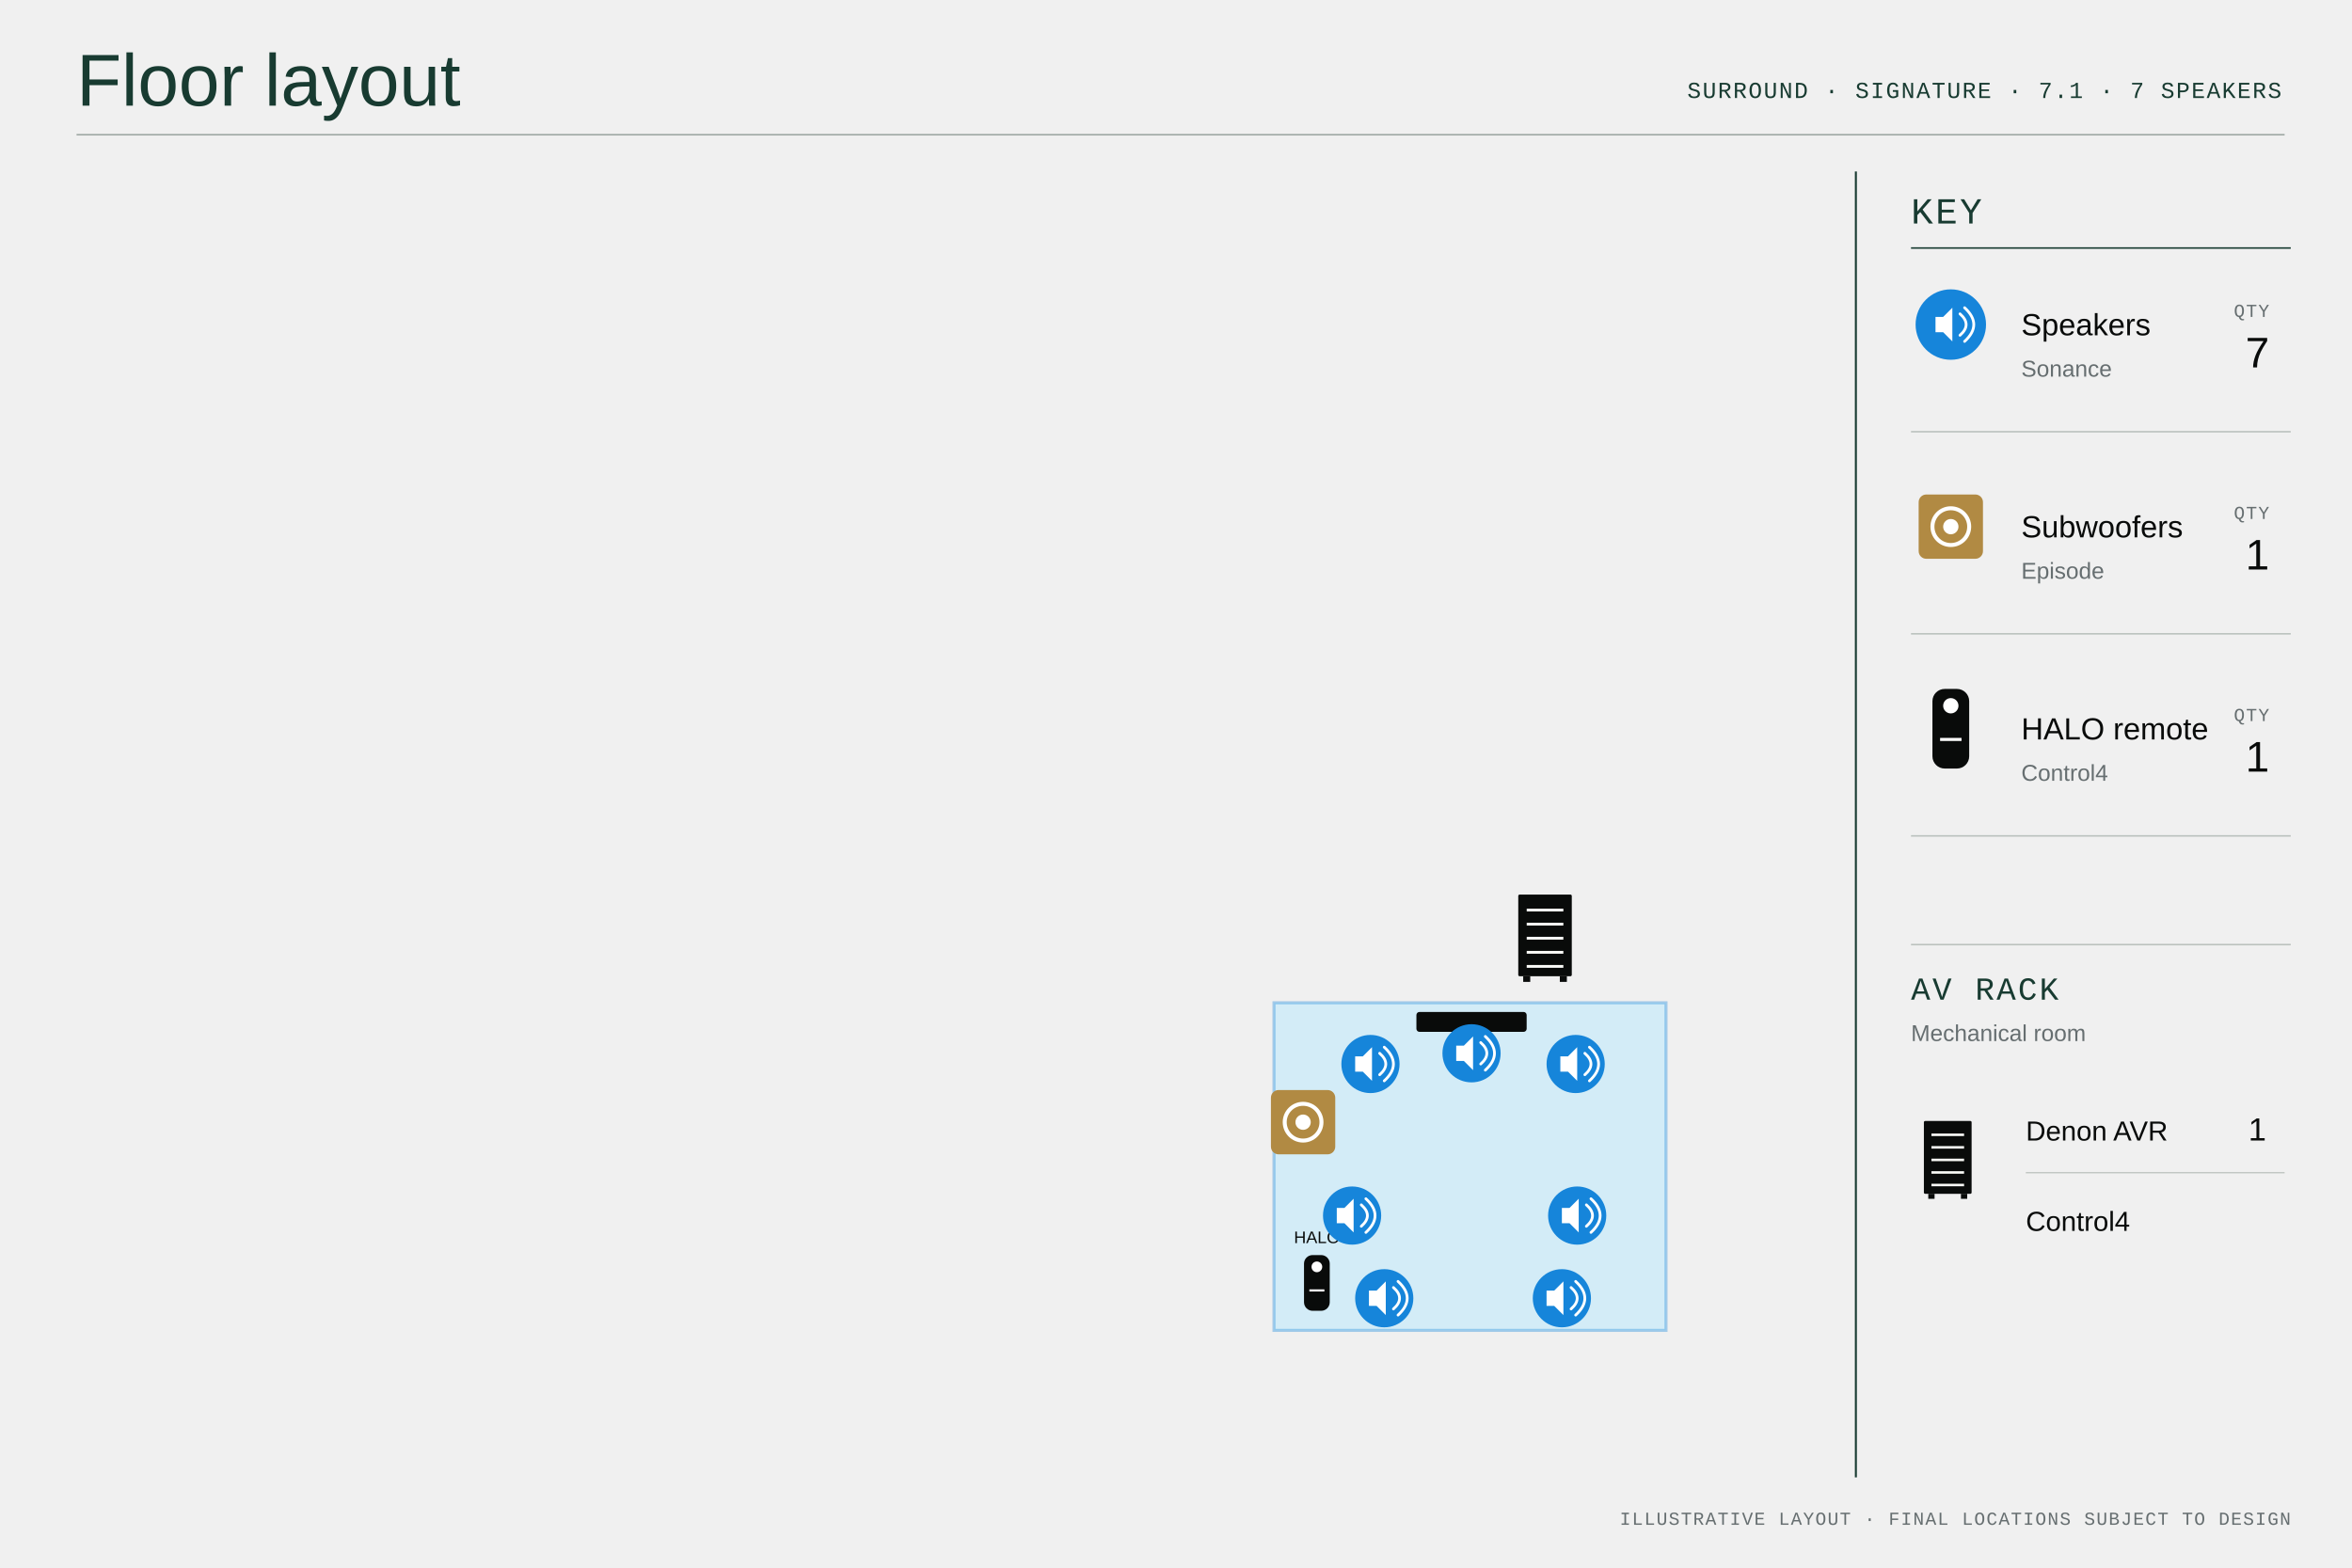
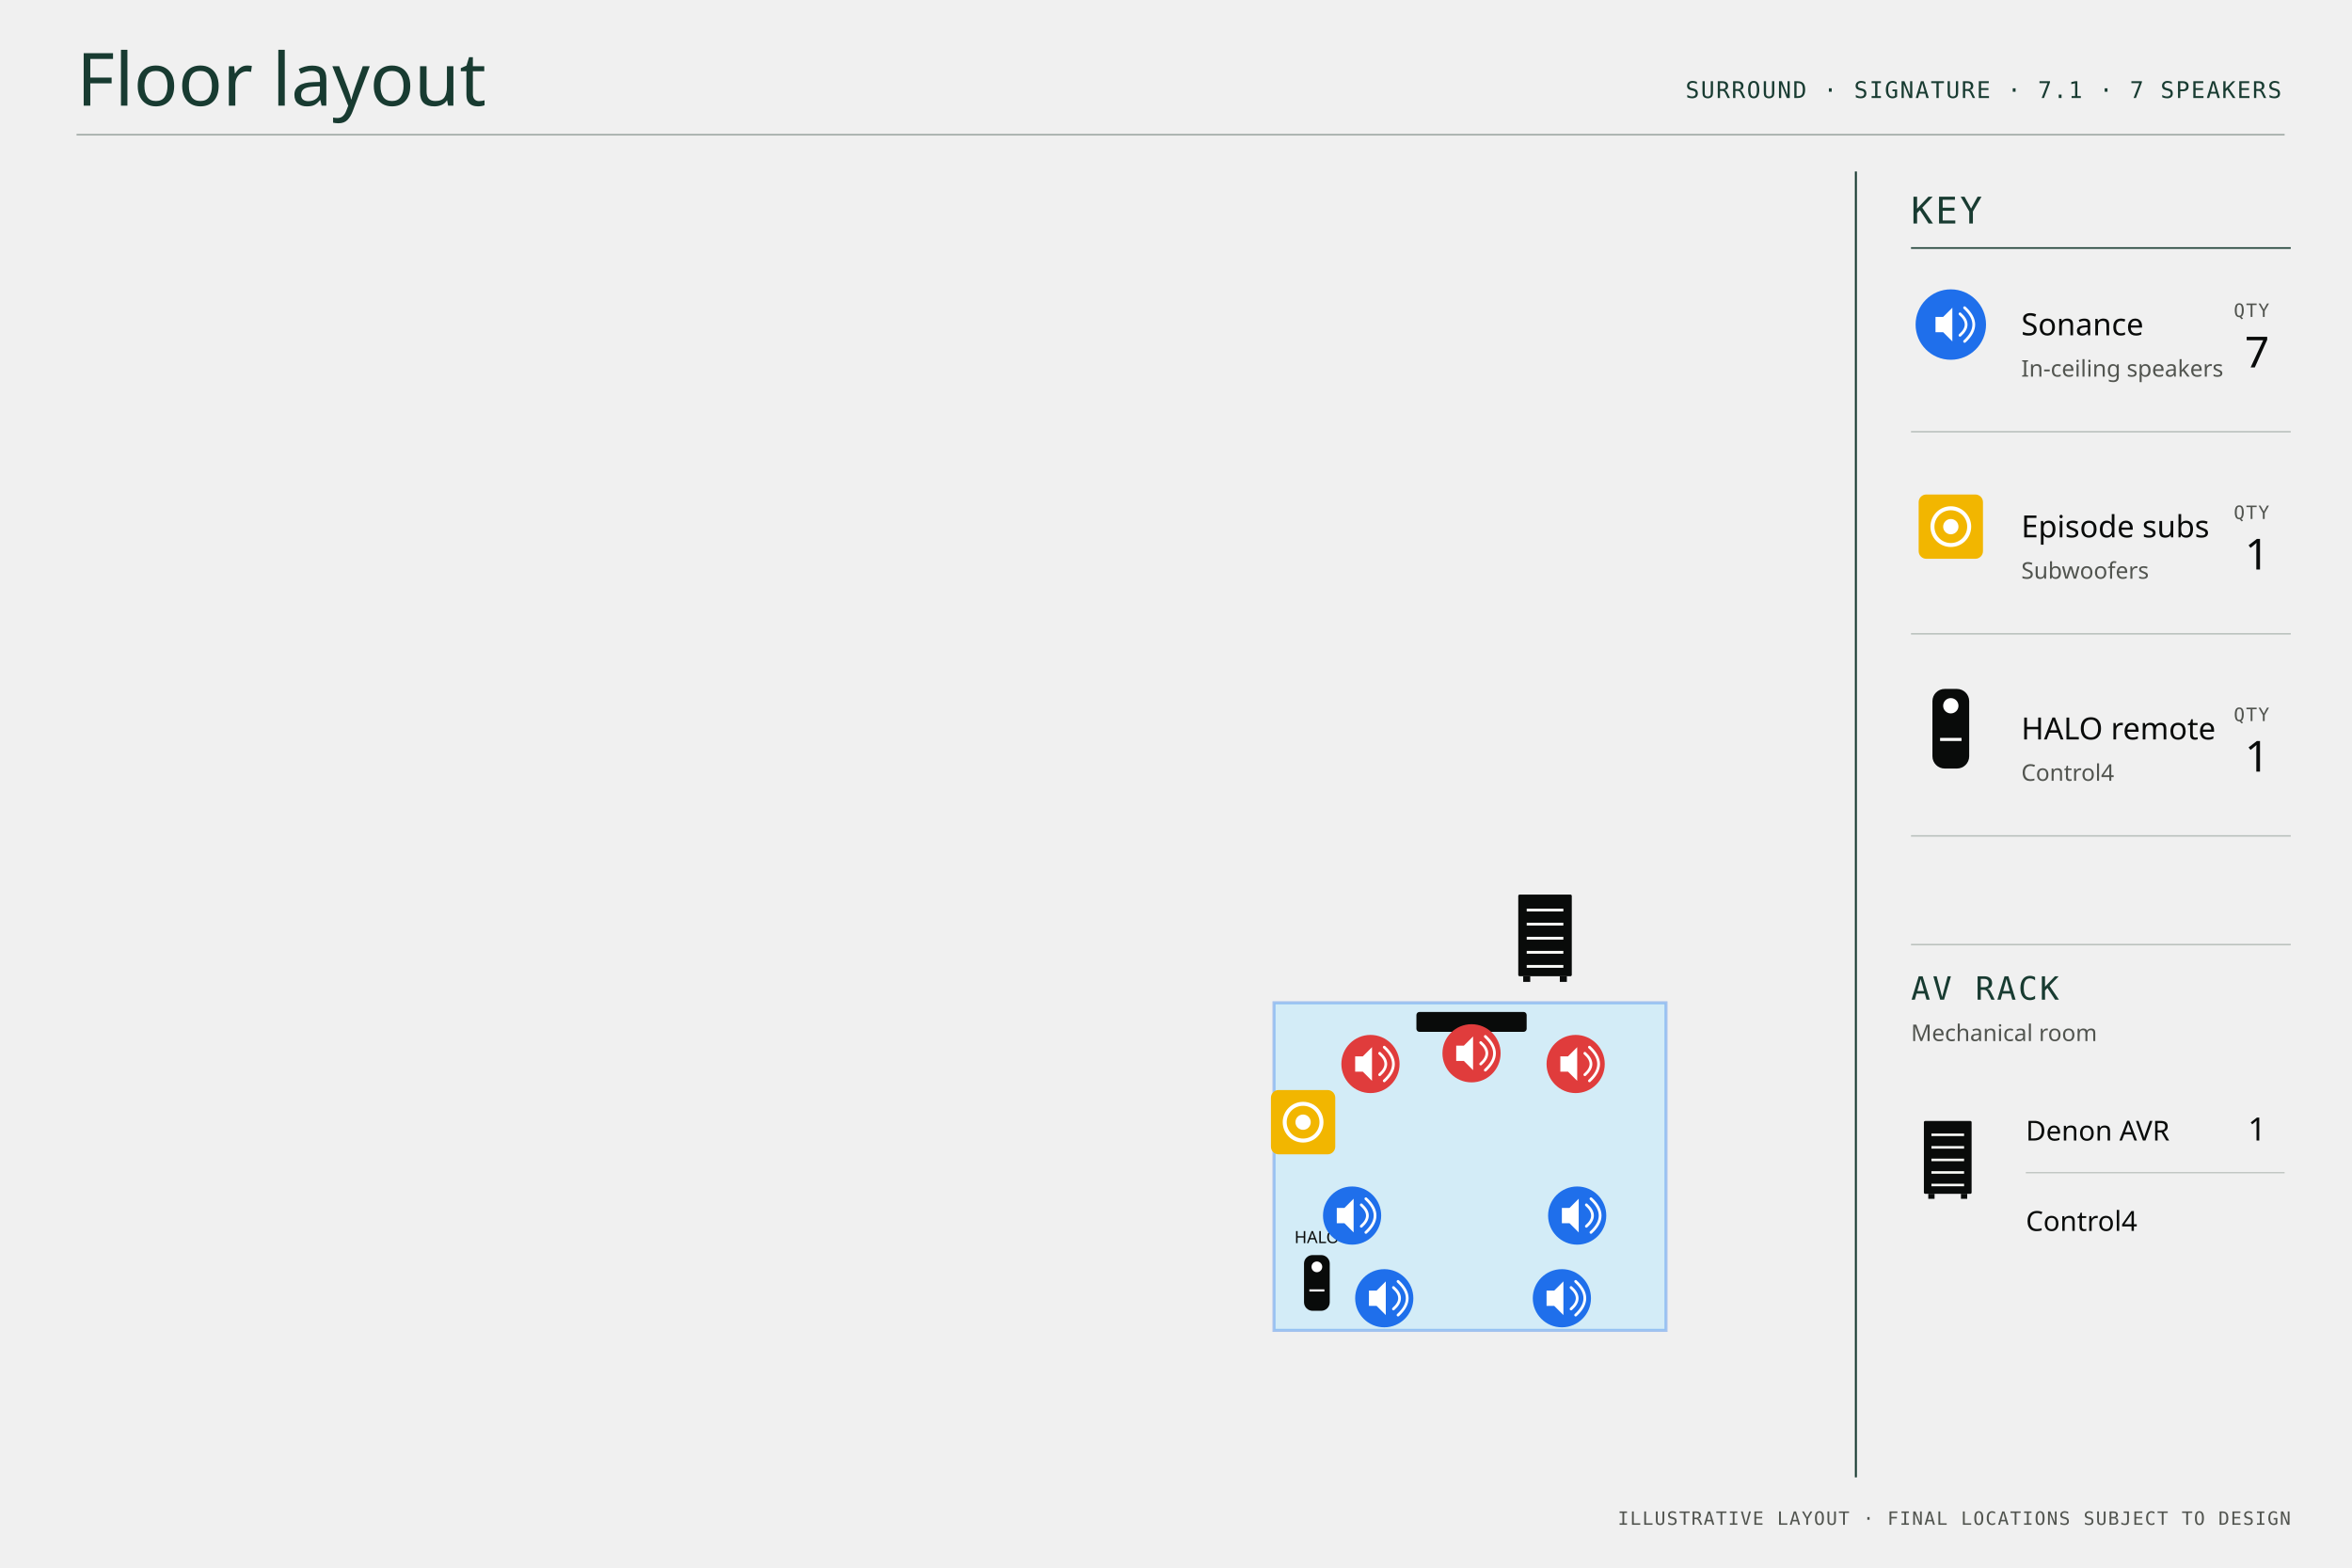
<svg xmlns="http://www.w3.org/2000/svg" viewBox="0 0 1536 1024" width="1536" height="1024" role="img" aria-label="Surround Signature floor layout and equipment key">
-   <text x="50" y="69" fill="#183B31" font-family="Arial,Helvetica,sans-serif" font-size="48">Floor layout</text>
-   <text x="1490" y="64" fill="#183B31" font-family="IBM Plex Mono,Courier New,monospace" font-size="15" letter-spacing=".065em" text-anchor="end">SURROUND · SIGNATURE · 7.1 · 7 SPEAKERS</text>
+   <text x="50" y="69" fill="#183B31" font-family="Schibsted Grotesk,sans-serif" font-size="48">Floor layout</text>
+   <text x="1490" y="64" fill="#183B31" font-family="IBM Plex Mono,monospace" font-size="15" letter-spacing=".065em" text-anchor="end">SURROUND · SIGNATURE · 7.1 · 7 SPEAKERS</text>
  <line x1="50" y1="88" x2="1492" y2="88" stroke="#9DA7A3" stroke-width="1" />
-   <rect x="832" y="655" width="256" height="214" fill="#BFE9FC" fill-opacity=".60" stroke="#1685DA" stroke-opacity=".35" stroke-width="2" />
+   <rect x="832" y="655" width="256" height="214" fill="#BFE9FC" fill-opacity=".60" stroke="#1F6FEB" stroke-opacity=".35" stroke-width="2" />
  <g transform="translate(860,838) scale(.70)" data-device="remote">
    <rect x="-12" y="-26" width="24" height="52" rx="8" fill="#090B0A" />
    <circle cy="-15" r="5" fill="white" />
    <path d="M-7 7h14" stroke="white" stroke-width="2" />
  </g>
-   <text x="860" y="812" fill="#090B0A" font-family="Arial,Helvetica,sans-serif" font-size="11" text-anchor="middle">HALO</text>
+   <text x="860" y="812" fill="#090B0A" font-family="Instrument Sans,sans-serif" font-size="11" text-anchor="middle">HALO</text>
  <rect x="925" y="661" width="72" height="13" rx="2" fill="#090B0A" />
  <line x1="961" y1="674" x2="961" y2="690" stroke="#090B0A" stroke-width="2" />
  <g transform="translate(895,695)">
-     <circle r="19" fill="#1685DA" />
+     <circle r="19" fill="#E03C3C" />
    <path d="M-10 -5h5l6 -6v22l-6 -6h-5z" fill="white" />
    <path d="M6 -7q8 7 0 14M9 -11q12 11 0 22" fill="none" stroke="white" stroke-width="1.8" stroke-linecap="round" />
  </g>
  <g transform="translate(961,688)">
-     <circle r="19" fill="#1685DA" />
+     <circle r="19" fill="#E03C3C" />
    <path d="M-10 -5h5l6 -6v22l-6 -6h-5z" fill="white" />
    <path d="M6 -7q8 7 0 14M9 -11q12 11 0 22" fill="none" stroke="white" stroke-width="1.8" stroke-linecap="round" />
  </g>
  <g transform="translate(1029,695)">
-     <circle r="19" fill="#1685DA" />
+     <circle r="19" fill="#E03C3C" />
    <path d="M-10 -5h5l6 -6v22l-6 -6h-5z" fill="white" />
    <path d="M6 -7q8 7 0 14M9 -11q12 11 0 22" fill="none" stroke="white" stroke-width="1.8" stroke-linecap="round" />
  </g>
  <g transform="translate(883,794)">
-     <circle r="19" fill="#1685DA" />
+     <circle r="19" fill="#1F6FEB" />
    <path d="M-10 -5h5l6 -6v22l-6 -6h-5z" fill="white" />
    <path d="M6 -7q8 7 0 14M9 -11q12 11 0 22" fill="none" stroke="white" stroke-width="1.8" stroke-linecap="round" />
  </g>
  <g transform="translate(1030,794)">
-     <circle r="19" fill="#1685DA" />
+     <circle r="19" fill="#1F6FEB" />
    <path d="M-10 -5h5l6 -6v22l-6 -6h-5z" fill="white" />
    <path d="M6 -7q8 7 0 14M9 -11q12 11 0 22" fill="none" stroke="white" stroke-width="1.8" stroke-linecap="round" />
  </g>
  <g transform="translate(904,848)">
-     <circle r="19" fill="#1685DA" />
+     <circle r="19" fill="#1F6FEB" />
    <path d="M-10 -5h5l6 -6v22l-6 -6h-5z" fill="white" />
    <path d="M6 -7q8 7 0 14M9 -11q12 11 0 22" fill="none" stroke="white" stroke-width="1.8" stroke-linecap="round" />
  </g>
  <g transform="translate(1020,848)">
-     <circle r="19" fill="#1685DA" />
+     <circle r="19" fill="#1F6FEB" />
    <path d="M-10 -5h5l6 -6v22l-6 -6h-5z" fill="white" />
    <path d="M6 -7q8 7 0 14M9 -11q12 11 0 22" fill="none" stroke="white" stroke-width="1.8" stroke-linecap="round" />
  </g>
  <g transform="translate(851,733)">
-     <rect x="-21" y="-21" width="42" height="42" rx="5" fill="#B18A43" />
+     <rect x="-21" y="-21" width="42" height="42" rx="5" fill="#F2B600" />
    <circle r="12" fill="none" stroke="white" stroke-width="2.6" />
    <circle r="5" fill="white" />
  </g>
  <g transform="translate(1009,611) scale(0.92)">
    <rect x="-19" y="-29" width="38" height="58" rx="1" fill="#090B0A" />
    <path d="M-13 -18h26M-13 -8h26M-13 2h26M-13 12h26M-13 22h26" stroke="#FAFBF7" stroke-width="2" />
    <path d="M-13 29v4m26 -4v4" stroke="#090B0A" stroke-width="5" />
  </g>
  <line x1="1212" y1="112" x2="1212" y2="965" stroke="#183B31" stroke-width="1.3" />
-   <text x="1248" y="146" fill="#183B31" font-family="IBM Plex Mono,Courier New,monospace" font-size="24" letter-spacing=".065em">KEY</text>
+   <text x="1248" y="146" fill="#183B31" font-family="IBM Plex Mono,monospace" font-size="24" letter-spacing=".065em">KEY</text>
  <line x1="1248" y1="162" x2="1496" y2="162" stroke="#183B31" stroke-width="1" />
  <g>
    <g transform="translate(1274,212)">
-       <circle r="23" fill="#1685DA" />
+       <circle r="23" fill="#1F6FEB" />
      <path d="M-10 -5h5l6 -6v22l-6 -6h-5z" fill="white" />
      <path d="M6 -7q8 7 0 14M9 -11q12 11 0 22" fill="none" stroke="white" stroke-width="1.8" stroke-linecap="round" />
    </g>
-     <text x="1320" y="219" fill="#090B0A" font-family="Arial,Helvetica,sans-serif" font-size="20">Speakers</text>
-     <text x="1320" y="246" fill="#666E70" font-family="Arial,Helvetica,sans-serif" font-size="15">Sonance</text>
-     <text x="1482" y="207" fill="#666E70" font-family="IBM Plex Mono,Courier New,monospace" font-size="12" letter-spacing=".065em" text-anchor="end">QTY</text>
-     <text x="1482" y="240" fill="#090B0A" font-family="Arial,Helvetica,sans-serif" font-size="28" text-anchor="end">7</text>
+     <text x="1320" y="219" fill="#090B0A" font-family="Instrument Sans,sans-serif" font-size="20">Sonance</text>
+     <text x="1320" y="246" fill="#51544F" font-family="Instrument Sans,sans-serif" font-size="15">In-ceiling speakers</text>
+     <text x="1482" y="207" fill="#51544F" font-family="IBM Plex Mono,monospace" font-size="12" letter-spacing=".065em" text-anchor="end">QTY</text>
+     <text x="1482" y="240" fill="#090B0A" font-family="Instrument Sans,sans-serif" font-size="28" text-anchor="end">7</text>
    <line x1="1248" y1="282" x2="1496" y2="282" stroke="#BBC2BE" stroke-width="1" />
  </g>
  <g>
    <g transform="translate(1274,344)">
-       <rect x="-21" y="-21" width="42" height="42" rx="5" fill="#B18A43" />
+       <rect x="-21" y="-21" width="42" height="42" rx="5" fill="#F2B600" />
      <circle r="12" fill="none" stroke="white" stroke-width="2.6" />
      <circle r="5" fill="white" />
    </g>
-     <text x="1320" y="351" fill="#090B0A" font-family="Arial,Helvetica,sans-serif" font-size="20">Subwoofers</text>
-     <text x="1320" y="378" fill="#666E70" font-family="Arial,Helvetica,sans-serif" font-size="15">Episode</text>
-     <text x="1482" y="339" fill="#666E70" font-family="IBM Plex Mono,Courier New,monospace" font-size="12" letter-spacing=".065em" text-anchor="end">QTY</text>
-     <text x="1482" y="372" fill="#090B0A" font-family="Arial,Helvetica,sans-serif" font-size="28" text-anchor="end">1</text>
+     <text x="1320" y="351" fill="#090B0A" font-family="Instrument Sans,sans-serif" font-size="20">Episode subs</text>
+     <text x="1320" y="378" fill="#51544F" font-family="Instrument Sans,sans-serif" font-size="15">Subwoofers</text>
+     <text x="1482" y="339" fill="#51544F" font-family="IBM Plex Mono,monospace" font-size="12" letter-spacing=".065em" text-anchor="end">QTY</text>
+     <text x="1482" y="372" fill="#090B0A" font-family="Instrument Sans,sans-serif" font-size="28" text-anchor="end">1</text>
    <line x1="1248" y1="414" x2="1496" y2="414" stroke="#BBC2BE" stroke-width="1" />
  </g>
  <g>
    <g transform="translate(1274,476)">
      <rect x="-12" y="-26" width="24" height="52" rx="8" fill="#090B0A" />
      <circle cy="-15" r="5" fill="white" />
      <path d="M-7 7h14" stroke="white" stroke-width="2" />
    </g>
-     <text x="1320" y="483" fill="#090B0A" font-family="Arial,Helvetica,sans-serif" font-size="20">HALO remote</text>
-     <text x="1320" y="510" fill="#666E70" font-family="Arial,Helvetica,sans-serif" font-size="15">Control4</text>
-     <text x="1482" y="471" fill="#666E70" font-family="IBM Plex Mono,Courier New,monospace" font-size="12" letter-spacing=".065em" text-anchor="end">QTY</text>
-     <text x="1482" y="504" fill="#090B0A" font-family="Arial,Helvetica,sans-serif" font-size="28" text-anchor="end">1</text>
+     <text x="1320" y="483" fill="#090B0A" font-family="Instrument Sans,sans-serif" font-size="20">HALO remote</text>
+     <text x="1320" y="510" fill="#51544F" font-family="Instrument Sans,sans-serif" font-size="15">Control4</text>
+     <text x="1482" y="471" fill="#51544F" font-family="IBM Plex Mono,monospace" font-size="12" letter-spacing=".065em" text-anchor="end">QTY</text>
+     <text x="1482" y="504" fill="#090B0A" font-family="Instrument Sans,sans-serif" font-size="28" text-anchor="end">1</text>
    <line x1="1248" y1="546" x2="1496" y2="546" stroke="#BBC2BE" stroke-width="1" />
  </g>
  <line x1="1248" y1="617" x2="1496" y2="617" stroke="#BBC2BE" stroke-width="1" />
-   <text x="1248" y="653" fill="#183B31" font-family="IBM Plex Mono,Courier New,monospace" font-size="21" letter-spacing=".065em">AV RACK</text>
-   <text x="1248" y="680" fill="#666E70" font-family="Arial,Helvetica,sans-serif" font-size="15">Mechanical room</text>
+   <text x="1248" y="653" fill="#183B31" font-family="IBM Plex Mono,monospace" font-size="21" letter-spacing=".065em">AV RACK</text>
+   <text x="1248" y="680" fill="#51544F" font-family="Instrument Sans,sans-serif" font-size="15">Mechanical room</text>
  <g transform="translate(1272,756) scale(0.82)">
    <rect x="-19" y="-29" width="38" height="58" rx="1" fill="#090B0A" />
    <path d="M-13 -18h26M-13 -8h26M-13 2h26M-13 12h26M-13 22h26" stroke="#FAFBF7" stroke-width="2" />
    <path d="M-13 29v4m26 -4v4" stroke="#090B0A" stroke-width="5" />
  </g>
-   <text x="1323" y="745" fill="#090B0A" font-family="Arial,Helvetica,sans-serif" font-size="18">Denon AVR</text>
-   <text x="1480" y="745" fill="#090B0A" font-family="Arial,Helvetica,sans-serif" font-size="21" text-anchor="end">1</text>
+   <text x="1323" y="745" fill="#090B0A" font-family="Instrument Sans,sans-serif" font-size="18">Denon AVR</text>
+   <text x="1480" y="745" fill="#090B0A" font-family="Instrument Sans,sans-serif" font-size="21" text-anchor="end">1</text>
  <line x1="1323" y1="766" x2="1492" y2="766" stroke="#BCC2BE" stroke-width=".8" />
-   <text x="1323" y="804" fill="#090B0A" font-family="Arial,Helvetica,sans-serif" font-size="18">Control4</text>
-   <text x="1496" y="996" fill="#666E70" font-family="IBM Plex Mono,Courier New,monospace" font-size="12" letter-spacing=".065em" text-anchor="end">ILLUSTRATIVE LAYOUT · FINAL LOCATIONS SUBJECT TO DESIGN</text>
+   <text x="1323" y="804" fill="#090B0A" font-family="Instrument Sans,sans-serif" font-size="18">Control4</text>
+   <text x="1496" y="996" fill="#51544F" font-family="IBM Plex Mono,monospace" font-size="12" letter-spacing=".065em" text-anchor="end">ILLUSTRATIVE LAYOUT · FINAL LOCATIONS SUBJECT TO DESIGN</text>
</svg>
